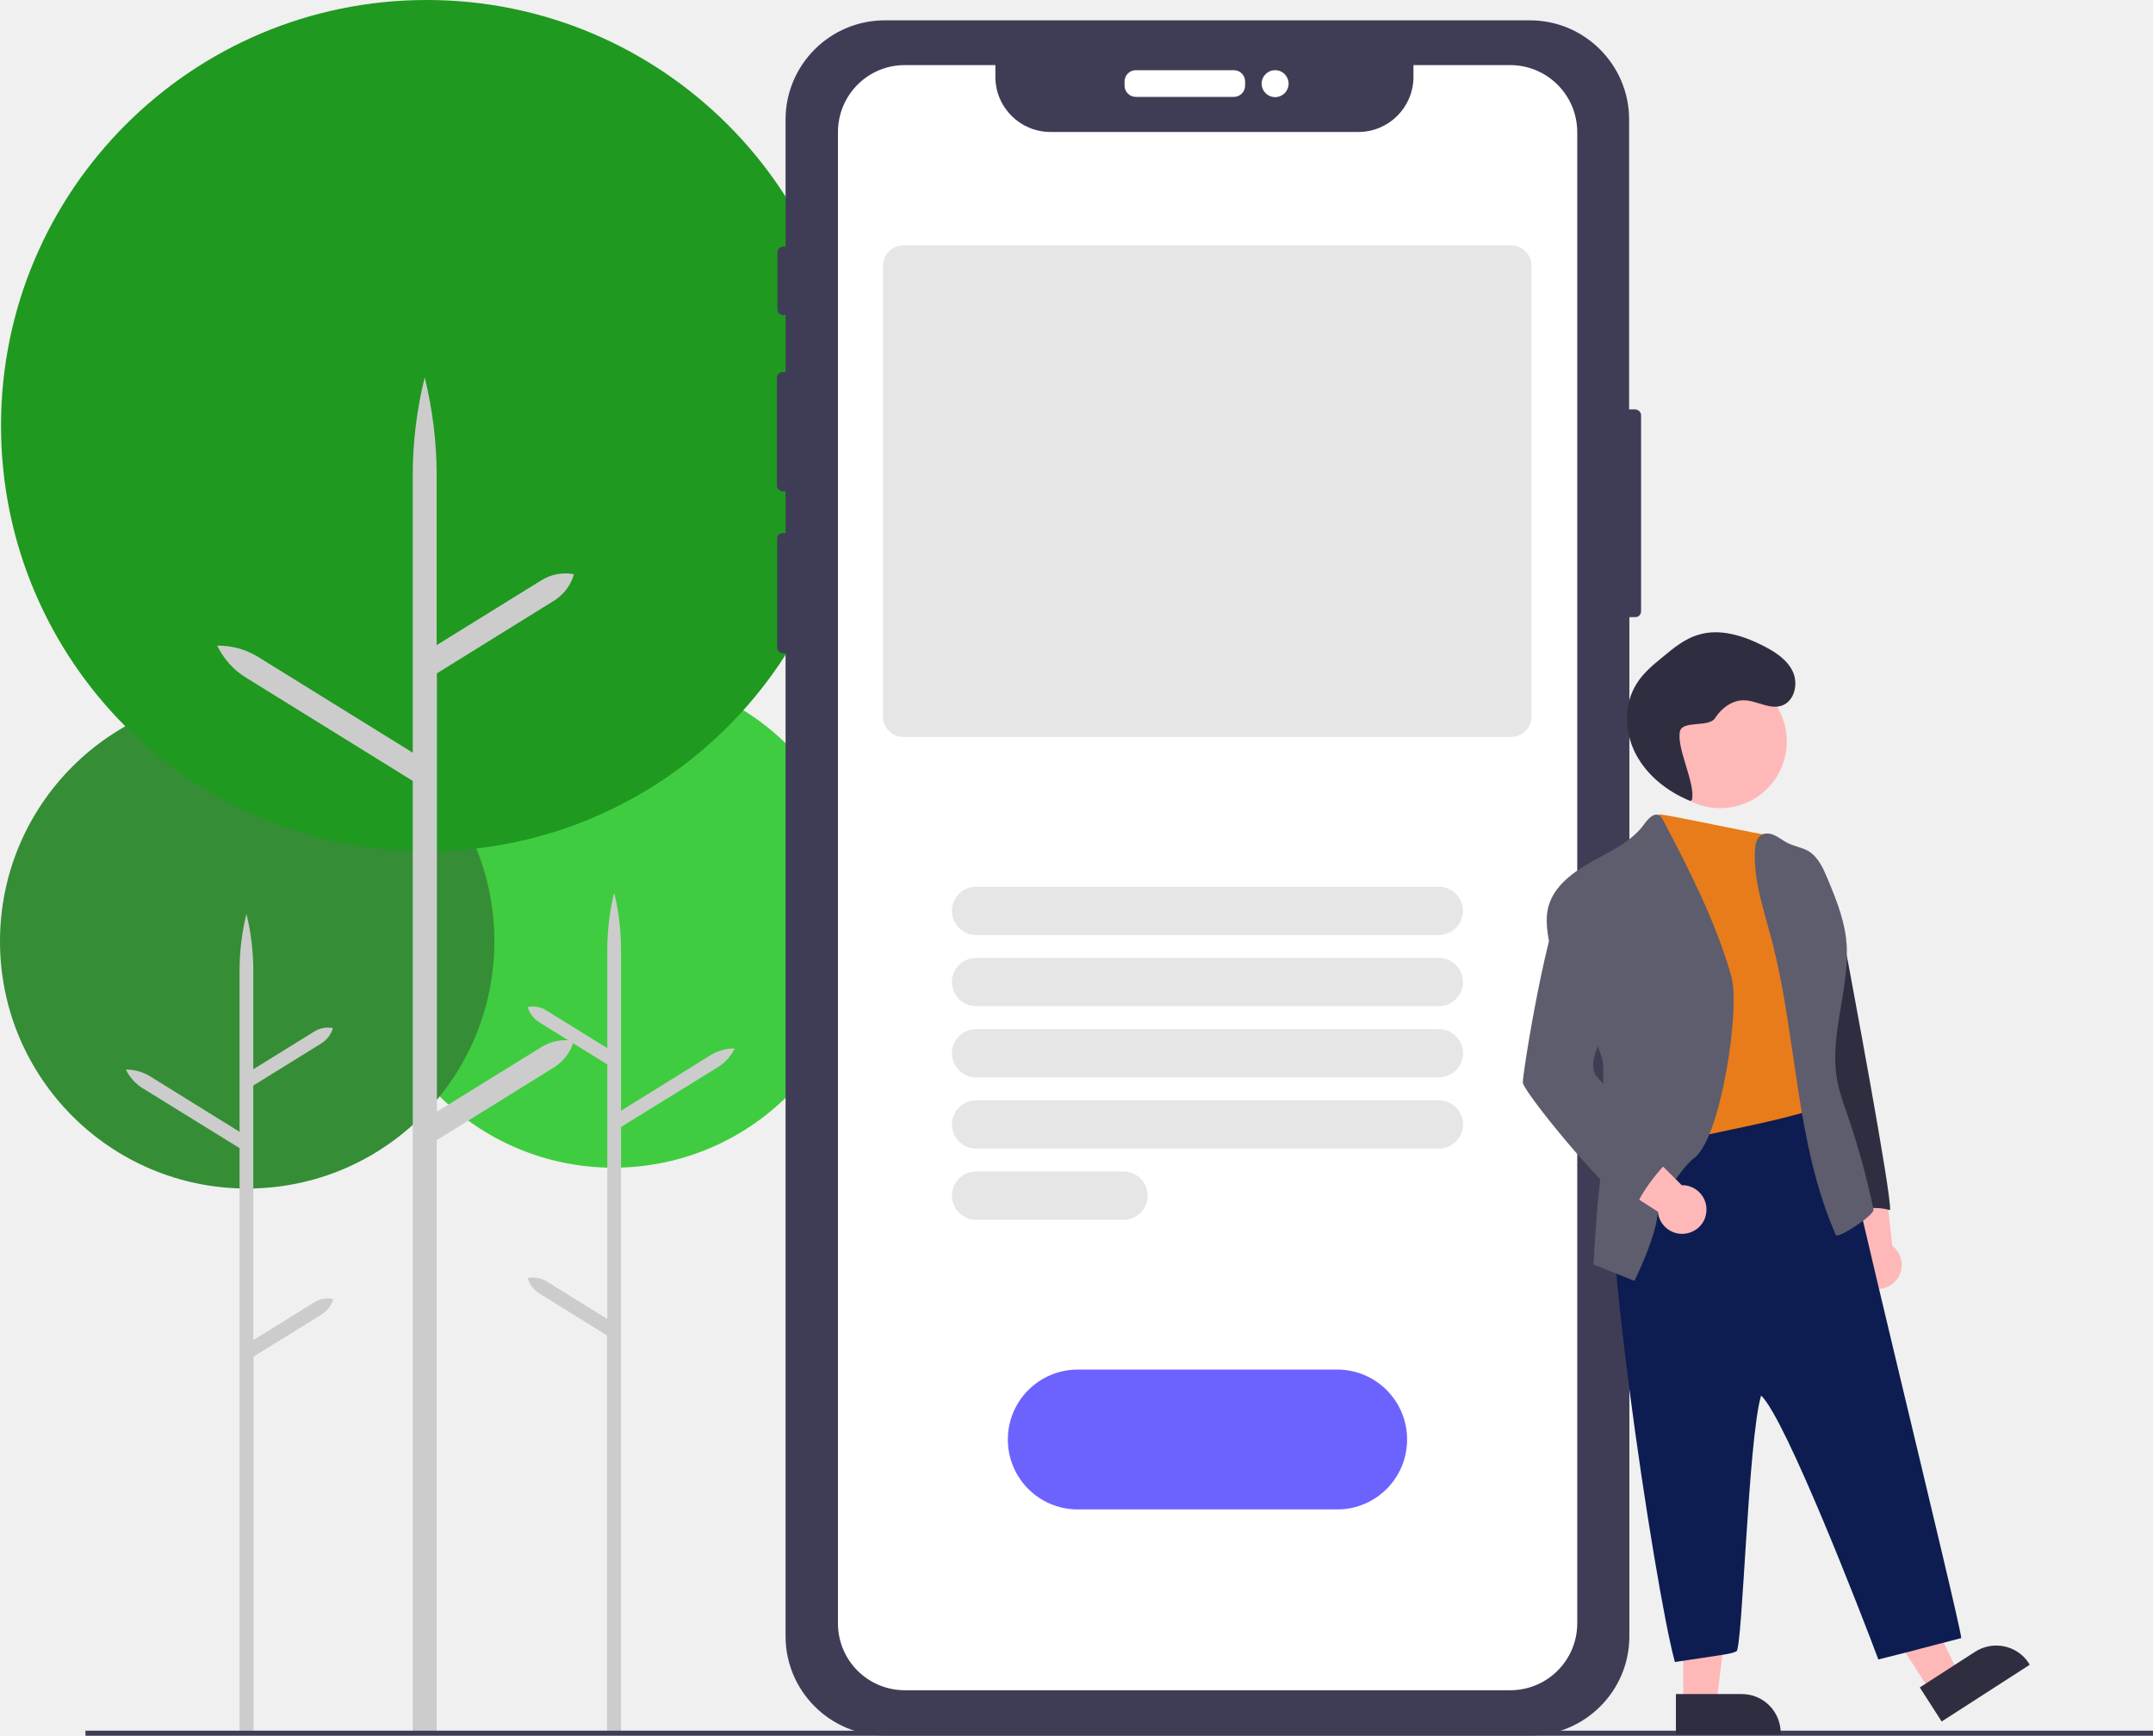
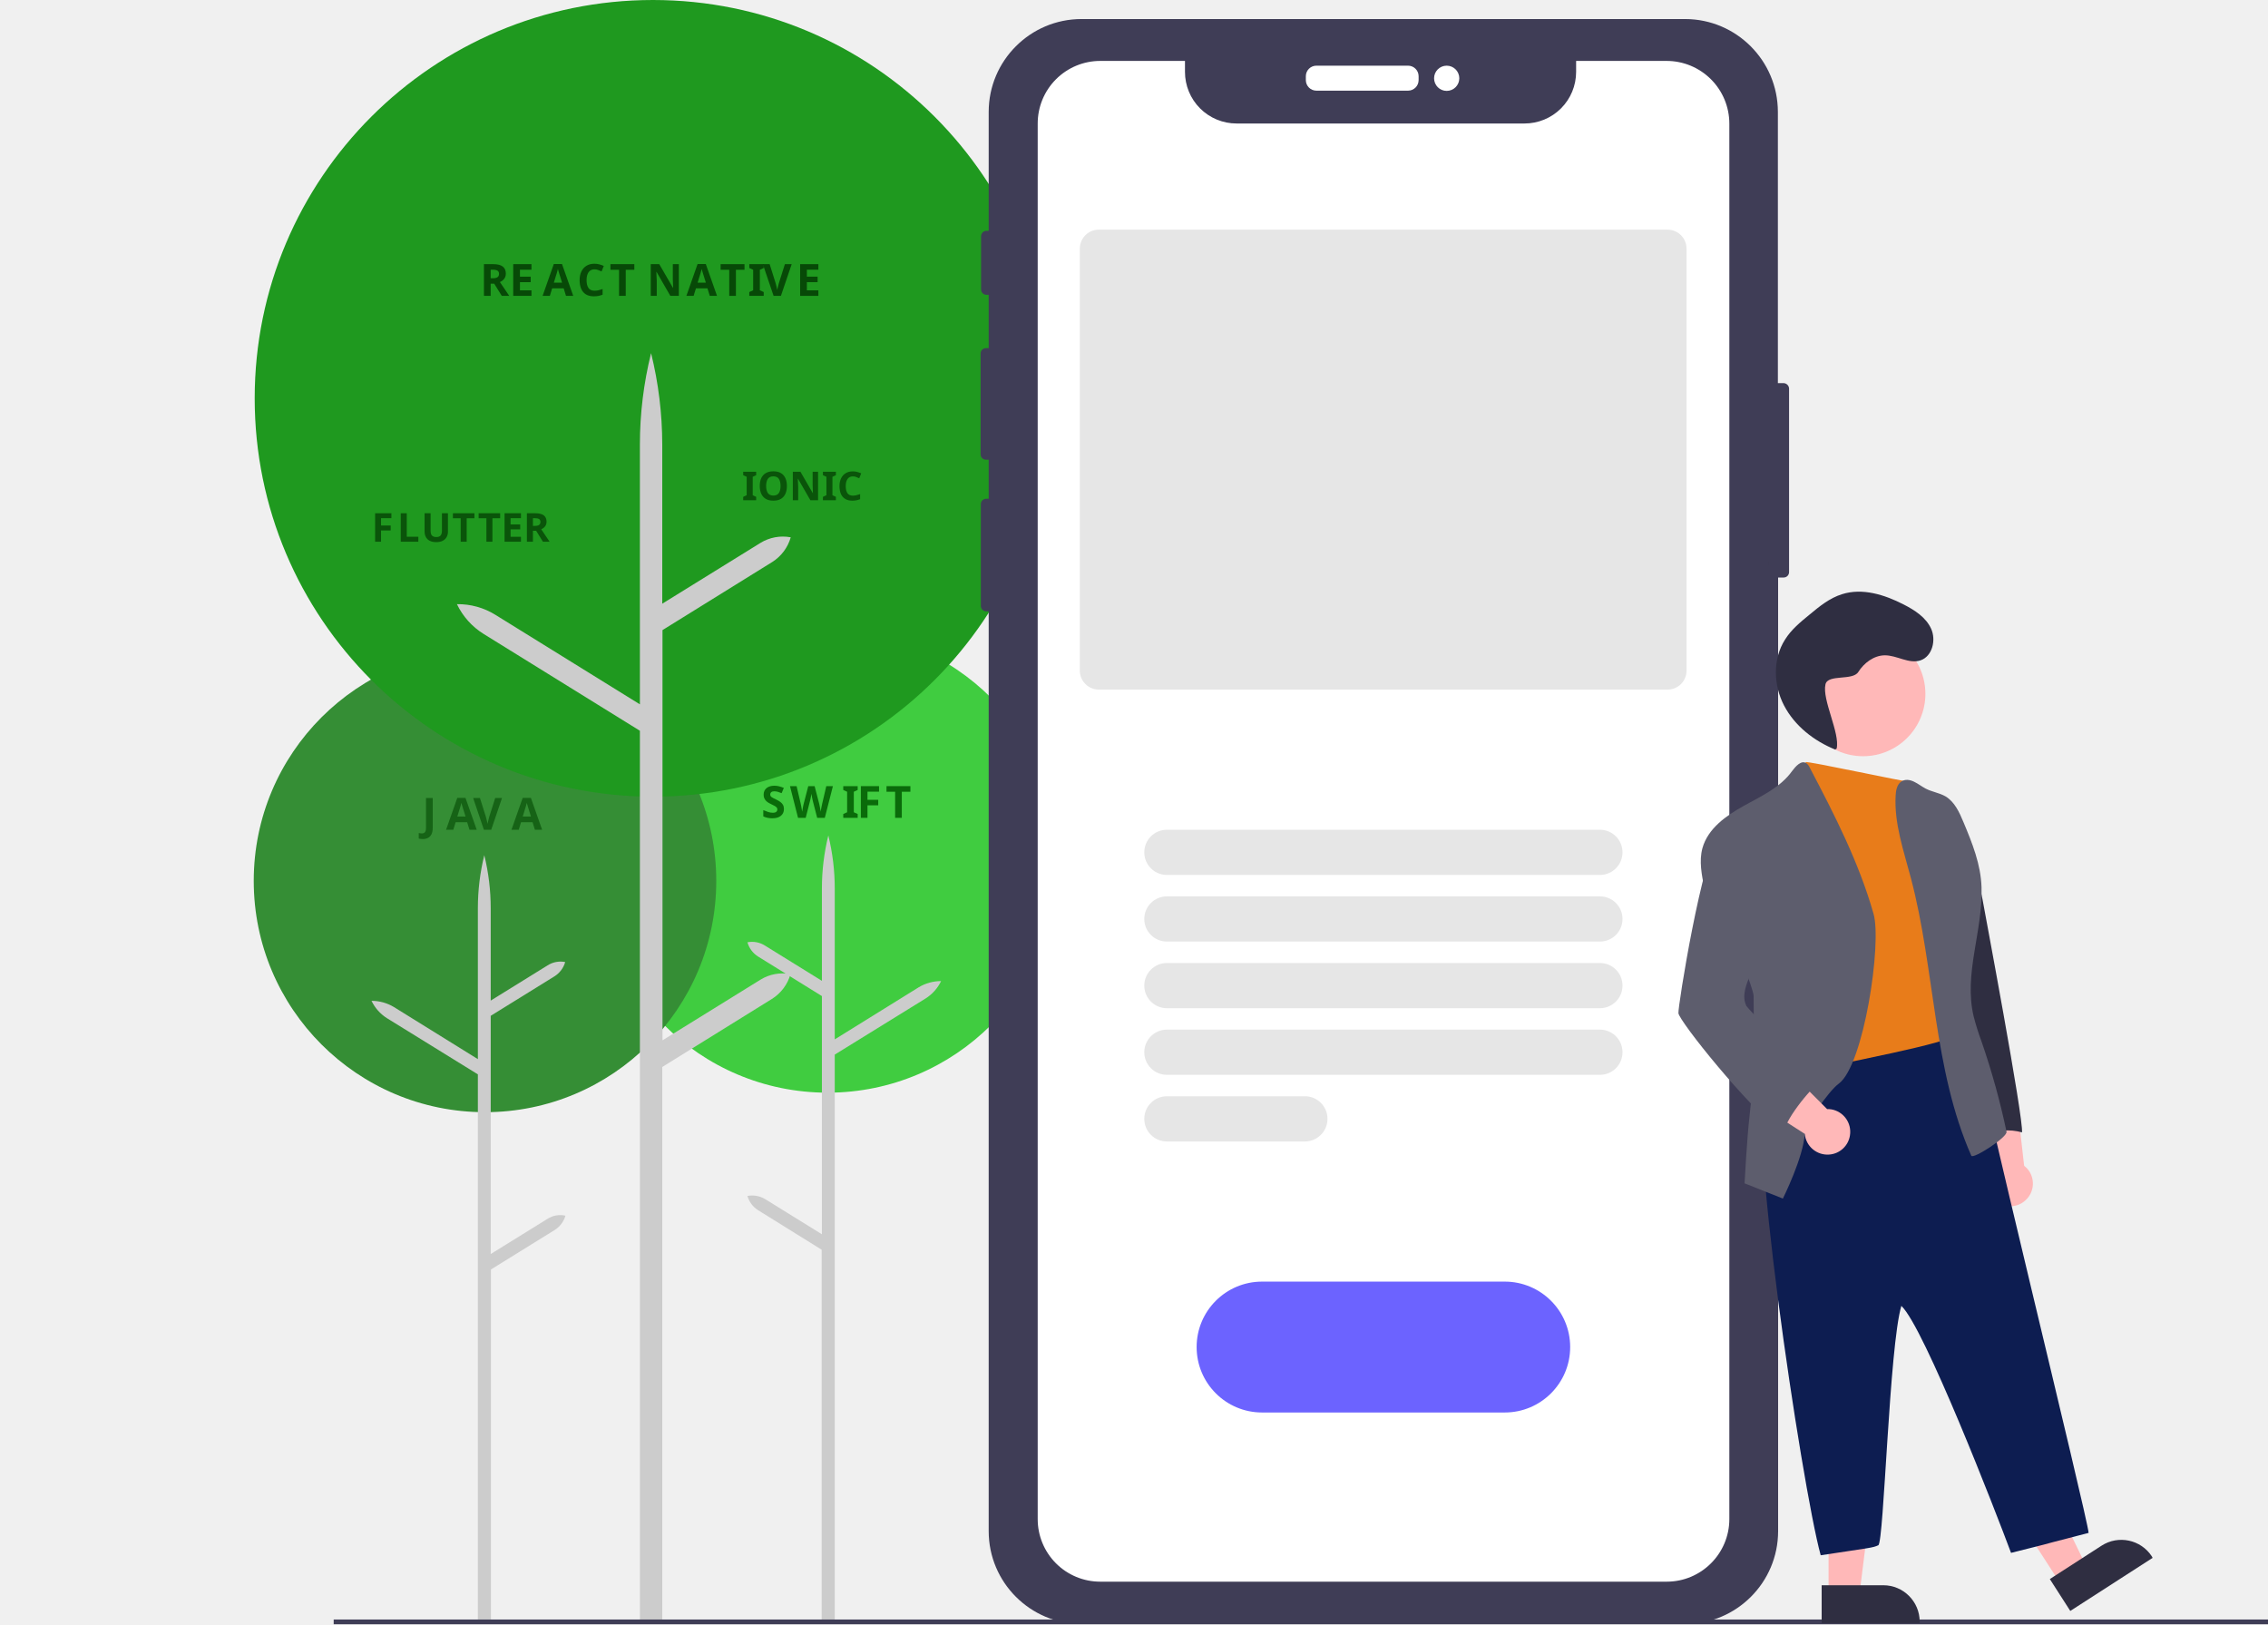
- <svg xmlns="http://www.w3.org/2000/svg" version="1.1" id="f02737fd-72c1-4c7a-8ed1-3bbe2454c5db" x="0px" y="0px" viewBox="0 0 846.6 682.6" style="enable-background:new 0 0 846.6 682.6;" xml:space="preserve">
-   <style type="text/css">
- 	.st0{fill:#40CC40;}
- 	.st1{fill:#CCCCCC;}
- 	.st2{fill:#358E35;}
- 	.st3{fill:#1F991F;}
- 	.st4{fill:#3F3D56;}
- 	.st5{fill:#FFFFFF;}
- 	.st6{fill:#6C63FF;}
- 	.st7{fill:#E6E6E6;}
- 	.st8{opacity:0.1;}
- 	.st9{fill:#FFB8B8;}
- 	.st10{fill:#2F2E41;}
- 	.st11{fill:#0D1D51;}
- 	.st12{fill:#E87C1A;}
- 	.st13{fill:#5D5D6D;}
- </style>
-   <circle class="st0" cx="241.2" cy="362" r="97.2" />
-   <path class="st1" d="M214.9,503.9l23.9,14.8V418.6L212,402c-2.2-1.4-3.8-3.5-4.5-6l0,0c2.6-0.5,5.2,0,7.4,1.4l23.9,14.8v-38.8  c0-7.5,0.9-15,2.7-22.3c1.8,7.3,2.7,14.8,2.7,22.3v63.4l35.3-21.9c2.8-1.7,6.1-2.6,9.4-2.6c-1.4,3-3.7,5.5-6.5,7.3l-38.2,23.6V682  h-5.5V525.2L212,508.6c-2.2-1.4-3.8-3.5-4.5-6l0,0C210,502.1,212.7,502.6,214.9,503.9z" />
-   <circle class="st2" cx="97.2" cy="370.2" r="97.2" />
-   <path class="st1" d="M123.5,512.2L99.6,527V426.9l26.8-16.6c2.2-1.4,3.8-3.5,4.5-6l0,0c-2.6-0.5-5.2,0-7.4,1.4l-23.9,14.8v-38.8  c0-7.5-0.9-15-2.7-22.3c-1.8,7.3-2.7,14.8-2.7,22.3v63.4l-35.3-21.9c-2.8-1.7-6.1-2.6-9.4-2.6c1.4,3,3.7,5.5,6.5,7.3l38.2,23.6  v229.1h5.5V533.5l26.8-16.6c2.2-1.4,3.8-3.5,4.5-6l0,0C128.3,510.3,125.7,510.8,123.5,512.2z" />
-   <circle class="st3" cx="167.8" cy="167.4" r="167.4" />
-   <path class="st1" d="M213,411.7l-41.2,25.5V264.8l46.1-28.6c3.8-2.4,6.6-6.1,7.8-10.4l0,0h0c-4.4-0.8-9,0-12.8,2.4l-41.2,25.5v-66.9  c0-12.9-1.6-25.8-4.7-38.4c-3.1,12.5-4.7,25.4-4.7,38.4V296l-60.7-37.6c-4.8-3-10.5-4.6-16.2-4.5c2.5,5.1,6.3,9.5,11.2,12.5  l65.7,40.7v373.8h9.4V448.4l46.1-28.6c3.8-2.4,6.6-6.1,7.8-10.4l0,0h0C221.4,408.5,216.8,409.4,213,411.7z" />
-   <rect x="33.6" y="680.6" class="st4" width="813" height="2" />
-   <path class="st4" d="M642.9,161h-2.3V47c0-21.5-17.5-39-39-39H347.9c-21.5,0-39,17.5-39,39V97H308c-1.3,0-2.3,1-2.3,2.3v22.3  c0,1.3,1,2.3,2.3,2.3h0.9v22.4h-1.1c-1.3,0-2.3,1-2.3,2.3c0,0,0,0,0,0v42.3c0,1.3,1,2.3,2.3,2.3h1.1v16.4h-1c-1.3,0-2.3,1-2.3,2.3  c0,0,0,0,0,0v42.7c0,1.3,1,2.3,2.3,2.3h1v386.6c0,21.5,17.5,39,39,39h253.8c21.5,0,39-17.5,39-39V242.7h2.3c1.3,0,2.3-1,2.3-2.3  v-77.2C645.2,162,644.2,161,642.9,161z" />
-   <path class="st5" d="M485.2,38.1h-38.6c-2.4,0-4.4-2-4.4-4.4V32c0-2.4,2-4.4,4.4-4.4h38.6c2.4,0,4.4,2,4.4,4.4v1.7  C489.6,36.1,487.6,38.1,485.2,38.1z" />
-   <circle class="st5" cx="501.4" cy="32.9" r="5.3" />
-   <path class="st5" d="M593.8,25.6h-38v4.6c0,12-9.7,21.7-21.7,21.7l0,0H413.1c-12,0-21.7-9.7-21.7-21.7c0,0,0,0,0,0v-4.6h-35.6  c-14.6,0-26.3,11.8-26.3,26.4l0,0l0,0v586.4c0,14.6,11.8,26.3,26.3,26.3h238.1c14.5,0,26.3-11.8,26.3-26.3v0V52  C620.2,37.4,608.4,25.6,593.8,25.6L593.8,25.6L593.8,25.6z" />
-   <path class="st6" d="M525.8,593.6h-102c-15.2,0-27.5-12.3-27.5-27.5s12.3-27.5,27.5-27.5h102c15.2,0,27.5,12.3,27.5,27.5  S541,593.6,525.8,593.6z" />
-   <path class="st7" d="M565.8,367.7h-182c-5.2,0-9.5-4.3-9.5-9.5s4.3-9.5,9.5-9.5h182c5.2,0,9.5,4.3,9.5,9.5S571,367.7,565.8,367.7z" />
-   <path class="st7" d="M565.8,395.7h-182c-5.2,0-9.5-4.3-9.5-9.5s4.3-9.5,9.5-9.5h182c5.2,0,9.5,4.3,9.5,9.5S571,395.7,565.8,395.7z" />
-   <path class="st7" d="M565.8,423.7h-182c-5.2,0-9.5-4.3-9.5-9.5s4.3-9.5,9.5-9.5h182c5.2,0,9.5,4.3,9.5,9.5S571,423.7,565.8,423.7z" />
-   <path class="st7" d="M565.8,451.7h-182c-5.2,0-9.5-4.3-9.5-9.5s4.3-9.5,9.5-9.5h182c5.2,0,9.5,4.3,9.5,9.5S571,451.7,565.8,451.7z" />
-   <path class="st7" d="M441.8,479.7h-58c-5.2,0-9.5-4.3-9.5-9.5s4.3-9.5,9.5-9.5h58c5.2,0,9.5,4.3,9.5,9.5S447,479.7,441.8,479.7  L441.8,479.7z" />
-   <path class="st7" d="M594.2,289.8h-239c-4.4,0-8-3.6-8-8V104.5c0-4.4,3.6-8,8-8h239c4.4,0,8,3.6,8,8v177.4  C602.2,286.3,598.6,289.8,594.2,289.8z" />
-   <g class="st8">
-     <path d="M636.6,239.2c0-1.4,0-2.8,0-4.1c-0.1,1.1-0.1,2.1,0,3.2C636.6,238.6,636.6,238.9,636.6,239.2z" />
+ <svg xmlns="http://www.w3.org/2000/svg" id="f02737fd-72c1-4c7a-8ed1-3bbe2454c5db" viewBox="0 0 953.25 682.6">
+   <defs>
+     <style>.cls-1{fill:#40cc40;}.cls-2{fill:#ccc;}.cls-3{fill:#358e35;}.cls-4{fill:#1f991f;}.cls-5{fill:#3f3d56;}.cls-6{fill:#fff;}.cls-7{fill:#6c63ff;}.cls-8{fill:#e6e6e6;}.cls-9{opacity:0.1;}.cls-10{fill:#ffb8b8;}.cls-11{fill:#2f2e41;}.cls-12{fill:#0d1d51;}.cls-13{fill:#e87c1a;}.cls-14{fill:#5d5d6d;}.cls-15{font-size:16.77px;fill:#0a540a;}.cls-15,.cls-19,.cls-22,.cls-25{font-family:Montserrat-ExtraBold, Montserrat;font-weight:800;}.cls-16{letter-spacing:-0.01em;}.cls-17{letter-spacing:-0.01em;}.cls-18{letter-spacing:0.01em;}.cls-19,.cls-22,.cls-25{font-size:18.65px;}.cls-19{fill:#0a6b0a;}.cls-20{letter-spacing:-0.01em;}.cls-21{letter-spacing:0.01em;}.cls-22{fill:#166316;}.cls-23{letter-spacing:-0.02em;}.cls-24{letter-spacing:-0.04em;}.cls-25{fill:#074907;}.cls-26{letter-spacing:-0.01em;}.cls-27{letter-spacing:-0.01em;}.cls-28{letter-spacing:-0.03em;}.cls-29{letter-spacing:0em;}</style>
+   </defs>
+   <circle class="cls-1" cx="347.85" cy="362" r="97.2" />
+   <path class="cls-2" d="M214.9,503.9l23.9,14.8V418.6L212,402a10.43,10.43,0,0,1-4.5-6h0a10.1,10.1,0,0,1,7.4,1.4l23.9,14.8V373.4a93.21,93.21,0,0,1,2.7-22.3,93.21,93.21,0,0,1,2.7,22.3v63.4l35.3-21.9a18.23,18.23,0,0,1,9.4-2.6,17.62,17.62,0,0,1-6.5,7.3l-38.2,23.6V682h-5.5V525.2L212,508.6a10.43,10.43,0,0,1-4.5-6h0A10.65,10.65,0,0,1,214.9,503.9Z" transform="translate(106.65)" />
+   <circle class="cls-3" cx="203.85" cy="370.2" r="97.2" />
+   <path class="cls-2" d="M123.5,512.2,99.6,527V426.9l26.8-16.6a10.43,10.43,0,0,0,4.5-6h0a10.1,10.1,0,0,0-7.4,1.4L99.6,420.5V381.7a93.21,93.21,0,0,0-2.7-22.3,93.21,93.21,0,0,0-2.7,22.3v63.4L58.9,423.2a18.23,18.23,0,0,0-9.4-2.6,17.62,17.62,0,0,0,6.5,7.3l38.2,23.6V680.6h5.5V533.5l26.8-16.6a10.43,10.43,0,0,0,4.5-6h0A9.78,9.78,0,0,0,123.5,512.2Z" transform="translate(106.65)" />
+   <circle class="cls-4" cx="274.45" cy="167.4" r="167.4" />
+   <path class="cls-2" d="M213,411.7l-41.2,25.5V264.8l46.1-28.6a18.1,18.1,0,0,0,7.8-10.4h0a18,18,0,0,0-12.8,2.4l-41.2,25.5V186.8a160.82,160.82,0,0,0-4.7-38.4,159.58,159.58,0,0,0-4.7,38.4V296l-60.7-37.6a29.8,29.8,0,0,0-16.2-4.5,30,30,0,0,0,11.2,12.5l65.7,40.7V680.9h9.4V448.4l46.1-28.6a18.1,18.1,0,0,0,7.8-10.4h0A17.59,17.59,0,0,0,213,411.7Z" transform="translate(106.65)" />
+   <rect class="cls-5" x="140.25" y="680.6" width="813" height="2" />
+   <path class="cls-5" d="M642.9,161h-2.3V47a39.05,39.05,0,0,0-39-39H347.9a39.05,39.05,0,0,0-39,39V97H308a2.26,2.26,0,0,0-2.3,2.3v22.3a2.26,2.26,0,0,0,2.3,2.3h.9v22.4h-1.1a2.26,2.26,0,0,0-2.3,2.3h0v42.3a2.26,2.26,0,0,0,2.3,2.3h1.1v16.4h-1a2.26,2.26,0,0,0-2.3,2.3h0v42.7a2.26,2.26,0,0,0,2.3,2.3h1V643.5a39.05,39.05,0,0,0,39,39H601.7a39.05,39.05,0,0,0,39-39V242.7H643a2.26,2.26,0,0,0,2.3-2.3V163.2A2.4,2.4,0,0,0,642.9,161Z" transform="translate(106.65)" />
+   <path class="cls-6" d="M485.2,38.1H446.6a4.44,4.44,0,0,1-4.4-4.4V32a4.44,4.44,0,0,1,4.4-4.4h38.6a4.44,4.44,0,0,1,4.4,4.4v1.7A4.44,4.44,0,0,1,485.2,38.1Z" transform="translate(106.65)" />
+   <circle class="cls-6" cx="608.05" cy="32.9" r="5.3" />
+   <path class="cls-6" d="M593.8,25.6h-38v4.6a21.68,21.68,0,0,1-21.7,21.7h-121a21.68,21.68,0,0,1-21.7-21.7h0V25.6H355.8A26.29,26.29,0,0,0,329.5,52h0V638.4a26.27,26.27,0,0,0,26.3,26.3H593.9a26.33,26.33,0,0,0,26.3-26.3h0V52a26.37,26.37,0,0,0-26.4-26.4Z" transform="translate(106.65)" />
+   <path class="cls-7" d="M525.8,593.6h-102a27.5,27.5,0,0,1,0-55h102a27.5,27.5,0,0,1,0,55Z" transform="translate(106.65)" />
+   <path class="cls-8" d="M565.8,367.7h-182a9.5,9.5,0,0,1,0-19h182a9.5,9.5,0,0,1,0,19Z" transform="translate(106.65)" />
+   <path class="cls-8" d="M565.8,395.7h-182a9.5,9.5,0,0,1,0-19h182a9.5,9.5,0,0,1,0,19Z" transform="translate(106.65)" />
+   <path class="cls-8" d="M565.8,423.7h-182a9.5,9.5,0,0,1,0-19h182a9.5,9.5,0,0,1,0,19Z" transform="translate(106.65)" />
+   <path class="cls-8" d="M565.8,451.7h-182a9.5,9.5,0,0,1,0-19h182a9.5,9.5,0,0,1,0,19Z" transform="translate(106.65)" />
+   <path class="cls-8" d="M441.8,479.7h-58a9.5,9.5,0,0,1,0-19h58a9.5,9.5,0,0,1,0,19Z" transform="translate(106.65)" />
+   <path class="cls-8" d="M594.2,289.8h-239a8,8,0,0,1-8-8V104.5a8,8,0,0,1,8-8h239a8,8,0,0,1,8,8V281.9A7.94,7.94,0,0,1,594.2,289.8Z" transform="translate(106.65)" />
+   <g class="cls-9">
+     <path d="M636.6,239.2v-4.1a17.1,17.1,0,0,0,0,3.2Z" transform="translate(106.65)" />
  </g>
-   <circle class="st9" cx="676.4" cy="291.6" r="26.2" />
-   <path class="st9" d="M744.7,504.4c3.9-3.5,4.1-9.5,0.6-13.4c-0.4-0.4-0.8-0.8-1.2-1.1l-3.6-31.8l-19.9,5.4l9.7,28.6  c-2.9,4.4-1.7,10.3,2.7,13.2C736.6,507.8,741.4,507.4,744.7,504.4L744.7,504.4z" />
-   <polygon class="st9" points="759.2,665.3 770.2,658.2 748,612.4 731.8,622.9 " />
-   <path class="st10" d="M798.1,654.7L763.5,677l0,0l-8.6-13.4l0,0l21.7-14c7.1-4.6,16.6-2.6,21.2,4.5l0,0L798.1,654.7L798.1,654.7z" />
-   <polygon class="st9" points="661.9,669.9 674.9,669.9 681.2,619.4 661.9,619.4 " />
-   <path class="st10" d="M700.2,682.1H659l0,0v-15.9l0,0h25.9c8.5,0,15.3,6.9,15.3,15.3v0V682.1L700.2,682.1z" />
-   <path class="st10" d="M714.4,343.7c-1.7,5.7,4.4,11.8,6.4,17.4c2,5.6,4.7,10.9,5.8,16.8c0.7,4,17.4,92.6,16.6,98  c-5.1-1.5-10.7-1-15.5,1.4c-3.3-5.9-5.3-12.4-5.9-19.1c-0.2-4-0.2-8,0.1-12c0.5-11.3-4.4-22.6-4.5-33.8c0.1-3.9-0.3-7.8-0.9-11.7  c-0.5-2.6-0.5-7.6-1.1-10.2c-0.9-4.2,3-6.1,2.8-10.4l-1.2-23.5C716.9,352.4,712.7,347.4,714.4,343.7z" />
-   <path class="st11" d="M655.2,442.3c-4.2,6.6-13.1,8-19.3,12.7c-9.5,7.2,14.7,169.7,22.7,198.6c21.1-3.2,21.8-3.1,24.2-4.2  s4.6-83.6,9.7-100.6c9.6,9,39.7,86.6,46.1,103.8c25.3-6.3,0,0,32.6-8.4c-0.3-6-48.2-200.1-50-215.4  C699.3,433.1,677.1,437.9,655.2,442.3z" />
-   <path class="st12" d="M652.3,320.3c-2.6,7.7,0.9,37.7,1.2,44.4c0.4,6.1,0.4,12.3,0,18.4c-0.9,10.6-4.1,21.3-1.9,31.7  c1.4,6.9,3.8,13.3,4.4,20.3c0.4,4.9,0.3,9.8,1.8,14.4c5.7-2.4,56-10.8,59.6-15.6c-2.5-12.2-0.1-24.8-1.8-37.2  c-1-7.1-3.4-14-4.5-21.1c-1.4-8.8-0.8-17.8-3.4-26.3c-1.4-4.3-3.2-8.5-5.4-12.5c-2.2-4.5-5-8.2-5.9-8.2  C694.2,328.7,652.5,319.6,652.3,320.3z" />
-   <path class="st13" d="M642.7,503.7c0,0,8.7-17.4,9.2-27.3c0.2-3.6,9.9-17.8,14.3-21c10.5-7.7,18.2-59,14.6-71.4  c-6.1-21.5-16.4-41.6-26.8-61.4c-0.3-0.7-0.8-1.4-1.5-1.9c-2.1-1.3-4.4,1.3-5.9,3.3c-4.9,6.9-13,10.6-20.4,14.7s-15,9.5-17.3,17.7  c-1.5,5.5-0.3,11.3,0.8,16.8c1.1,5.5,5.1,10,8.2,14.6c3.5,5.2,12.6,28,12.5,30.8c0.2,16.8,0.3,33.6-1.7,50.3  c-1.1,9.4-2.1,28.4-2.1,28.4L642.7,503.7z" />
-   <path class="st13" d="M721.9,485.7c-16.1-36.5-15.2-78.1-25.4-116.7c-3-11.4-7.1-23-6.4-34.8c0.1-2.1,0.6-4.5,2.3-5.7  c1.6-1.1,3.7-0.8,5.4,0s3.2,2,4.9,2.9c2.7,1.4,5.8,1.8,8.4,3.3c3.8,2.3,5.8,6.7,7.5,10.8c3.7,8.8,7.3,17.8,7.6,27.4  c0.6,18.5-7.6,36.3-3.3,54.3c0.9,3.5,2,7,3.3,10.5c4.3,12.4,7.8,25.1,10.5,37.9C737.3,477.8,722.6,487.3,721.9,485.7z" />
-   <path class="st9" d="M670.9,477.1c0.8-5.2-2.7-10-7.9-10.9c-0.6-0.1-1.1-0.1-1.7-0.1l-22.6-22.6l-12.2,16.7l25.4,16.3  c0.5,5.3,5.1,9.1,10.3,8.7C666.7,484.8,670.3,481.5,670.9,477.1L670.9,477.1z" />
-   <path class="st13" d="M598.8,425.8c0.4,3.4,28.9,39.2,44.4,50.9c-0.9-4.6,11.2-19.6,15.2-22c-9.8-9.3-30.3-30.7-31-31.9  c-2.2-4.3,0-9.4,1.9-13.8c6.1-14.1,9-30.1,5.1-44.9c-1.5-5.6-4.1-11.2-8.7-14.6c-2-1.5-4.8-2.5-7.1-1.4c-1,0.5-1.8,1.3-2.4,2.2  C608.8,359,598.5,423.3,598.8,425.8z" />
-   <path class="st10" d="M665.3,314.6c1.5-6.5-6.2-20.5-4.7-27c1-4.4,11.4-1.4,13.8-5.2c2.4-3.8,6.5-6.9,11-7  c5.2-0.1,10.3,3.8,15.2,2.1c5-1.7,6.6-8.5,4.4-13.3s-6.9-7.8-11.6-10.2c-8-4.1-17.3-7-25.8-4.3c-5.2,1.6-9.5,5.1-13.7,8.6  c-3.8,3.1-7.7,6.3-10.3,10.5c-5.2,8.1-4.9,19.1-0.4,27.7s12.6,14.9,21.5,18.5" />
+   <circle class="cls-10" cx="783.05" cy="291.6" r="26.2" />
+   <path class="cls-10" d="M744.7,504.4a9.48,9.48,0,0,0,.6-13.4,12,12,0,0,0-1.2-1.1l-3.6-31.8-19.9,5.4,9.7,28.6a9.52,9.52,0,0,0,2.7,13.2,9.37,9.37,0,0,0,11.7-.9Z" transform="translate(106.65)" />
+   <polygon class="cls-10" points="865.85 665.3 876.85 658.2 854.65 612.4 838.45 622.9 865.85 665.3" />
+   <path class="cls-11" d="M798.1,654.7,763.5,677h0l-8.6-13.4h0l21.7-14a15.33,15.33,0,0,1,21.2,4.5h0l.3.6Z" transform="translate(106.65)" />
+   <polygon class="cls-10" points="768.55 669.9 781.55 669.9 787.85 619.4 768.55 619.4 768.55 669.9" />
+   <path class="cls-11" d="M700.2,682.1H659V666.2h25.9a15.3,15.3,0,0,1,15.3,15.3h0v.6Z" transform="translate(106.65)" />
+   <path class="cls-11" d="M714.4,343.7c-1.7,5.7,4.4,11.8,6.4,17.4s4.7,10.9,5.8,16.8c.7,4,17.4,92.6,16.6,98a21.38,21.38,0,0,0-15.5,1.4,47.83,47.83,0,0,1-5.9-19.1,96.1,96.1,0,0,1,.1-12c.5-11.3-4.4-22.6-4.5-33.8a65.9,65.9,0,0,0-.9-11.7c-.5-2.6-.5-7.6-1.1-10.2-.9-4.2,3-6.1,2.8-10.4L717,356.6C716.9,352.4,712.7,347.4,714.4,343.7Z" transform="translate(106.65)" />
+   <path class="cls-12" d="M655.2,442.3c-4.2,6.6-13.1,8-19.3,12.7-9.5,7.2,14.7,169.7,22.7,198.6,21.1-3.2,21.8-3.1,24.2-4.2s4.6-83.6,9.7-100.6c9.6,9,39.7,86.6,46.1,103.8,25.3-6.3,0,0,32.6-8.4-.3-6-48.2-200.1-50-215.4C699.3,433.1,677.1,437.9,655.2,442.3Z" transform="translate(106.65)" />
+   <path class="cls-13" d="M652.3,320.3c-2.6,7.7.9,37.7,1.2,44.4a141.22,141.22,0,0,1,0,18.4c-.9,10.6-4.1,21.3-1.9,31.7,1.4,6.9,3.8,13.3,4.4,20.3.4,4.9.3,9.8,1.8,14.4,5.7-2.4,56-10.8,59.6-15.6-2.5-12.2-.1-24.8-1.8-37.2-1-7.1-3.4-14-4.5-21.1-1.4-8.8-.8-17.8-3.4-26.3a72.58,72.58,0,0,0-5.4-12.5c-2.2-4.5-5-8.2-5.9-8.2C694.2,328.7,652.5,319.6,652.3,320.3Z" transform="translate(106.65)" />
+   <path class="cls-14" d="M642.7,503.7s8.7-17.4,9.2-27.3c.2-3.6,9.9-17.8,14.3-21,10.5-7.7,18.2-59,14.6-71.4-6.1-21.5-16.4-41.6-26.8-61.4a4.54,4.54,0,0,0-1.5-1.9c-2.1-1.3-4.4,1.3-5.9,3.3-4.9,6.9-13,10.6-20.4,14.7s-15,9.5-17.3,17.7c-1.5,5.5-.3,11.3.8,16.8s5.1,10,8.2,14.6c3.5,5.2,12.6,28,12.5,30.8.2,16.8.3,33.6-1.7,50.3-1.1,9.4-2.1,28.4-2.1,28.4Z" transform="translate(106.65)" />
+   <path class="cls-14" d="M721.9,485.7c-16.1-36.5-15.2-78.1-25.4-116.7-3-11.4-7.1-23-6.4-34.8.1-2.1.6-4.5,2.3-5.7s3.7-.8,5.4,0,3.2,2,4.9,2.9c2.7,1.4,5.8,1.8,8.4,3.3,3.8,2.3,5.8,6.7,7.5,10.8,3.7,8.8,7.3,17.8,7.6,27.4.6,18.5-7.6,36.3-3.3,54.3a105.88,105.88,0,0,0,3.3,10.5,313,313,0,0,1,10.5,37.9C737.3,477.8,722.6,487.3,721.9,485.7Z" transform="translate(106.65)" />
+   <path class="cls-10" d="M670.9,477.1a9.57,9.57,0,0,0-7.9-10.9,9.7,9.7,0,0,0-1.7-.1l-22.6-22.6-12.2,16.7,25.4,16.3a9.59,9.59,0,0,0,10.3,8.7,9.48,9.48,0,0,0,8.7-8.1Z" transform="translate(106.65)" />
+   <path class="cls-14" d="M598.8,425.8c.4,3.4,28.9,39.2,44.4,50.9-.9-4.6,11.2-19.6,15.2-22-9.8-9.3-30.3-30.7-31-31.9-2.2-4.3,0-9.4,1.9-13.8,6.1-14.1,9-30.1,5.1-44.9-1.5-5.6-4.1-11.2-8.7-14.6-2-1.5-4.8-2.5-7.1-1.4a6.36,6.36,0,0,0-2.4,2.2C608.8,359,598.5,423.3,598.8,425.8Z" transform="translate(106.65)" />
+   <path class="cls-11" d="M665.3,314.6c1.5-6.5-6.2-20.5-4.7-27,1-4.4,11.4-1.4,13.8-5.2s6.5-6.9,11-7c5.2-.1,10.3,3.8,15.2,2.1s6.6-8.5,4.4-13.3-6.9-7.8-11.6-10.2c-8-4.1-17.3-7-25.8-4.3-5.2,1.6-9.5,5.1-13.7,8.6-3.8,3.1-7.7,6.3-10.3,10.5-5.2,8.1-4.9,19.1-.4,27.7s12.6,14.9,21.5,18.5" transform="translate(106.65)" />
+   <text class="cls-15" transform="translate(156.15 227.66)">F<tspan class="cls-16" x="10.77" y="0">L</tspan>
+     <tspan class="cls-17" x="20.88" y="0">U</tspan>
+     <tspan class="cls-18" x="33.88" y="0">T</tspan>
+     <tspan x="44.69" y="0">TER</tspan>
+   </text>
+   <text class="cls-15" transform="translate(311.84 210.23)">IONIC</text>
+   <text class="cls-19" transform="translate(319.96 343.7)">S<tspan class="cls-20" x="12.07" y="0">W</tspan>
+     <tspan x="33.87" y="0">I</tspan>
+     <tspan class="cls-21" x="40.19" y="0">F</tspan>
+     <tspan x="52.26" y="0">T</tspan>
+   </text>
+   <text class="cls-22" transform="translate(177.38 348.7)">
+     <tspan class="cls-23">J</tspan>
+     <tspan class="cls-24" x="10.11" y="0">AV</tspan>
+     <tspan x="37.6" y="0">A</tspan>
+   </text>
+   <text class="cls-25" transform="translate(201.73 124.34)">RE<tspan class="cls-26" x="26.33" y="0">A</tspan>
+     <tspan class="cls-27" x="40.81" y="0">C</tspan>
+     <tspan x="54.46" y="0">T N</tspan>
+     <tspan class="cls-28" x="86.76" y="0">A</tspan>
+     <tspan x="100.77" y="0">T</tspan>
+     <tspan class="cls-29" x="112.61" y="0">I</tspan>
+     <tspan class="cls-23" x="118.9" y="0">V</tspan>
+     <tspan x="132.9" y="0">E</tspan>
+   </text>
+   <text x="106.65" />
</svg>
